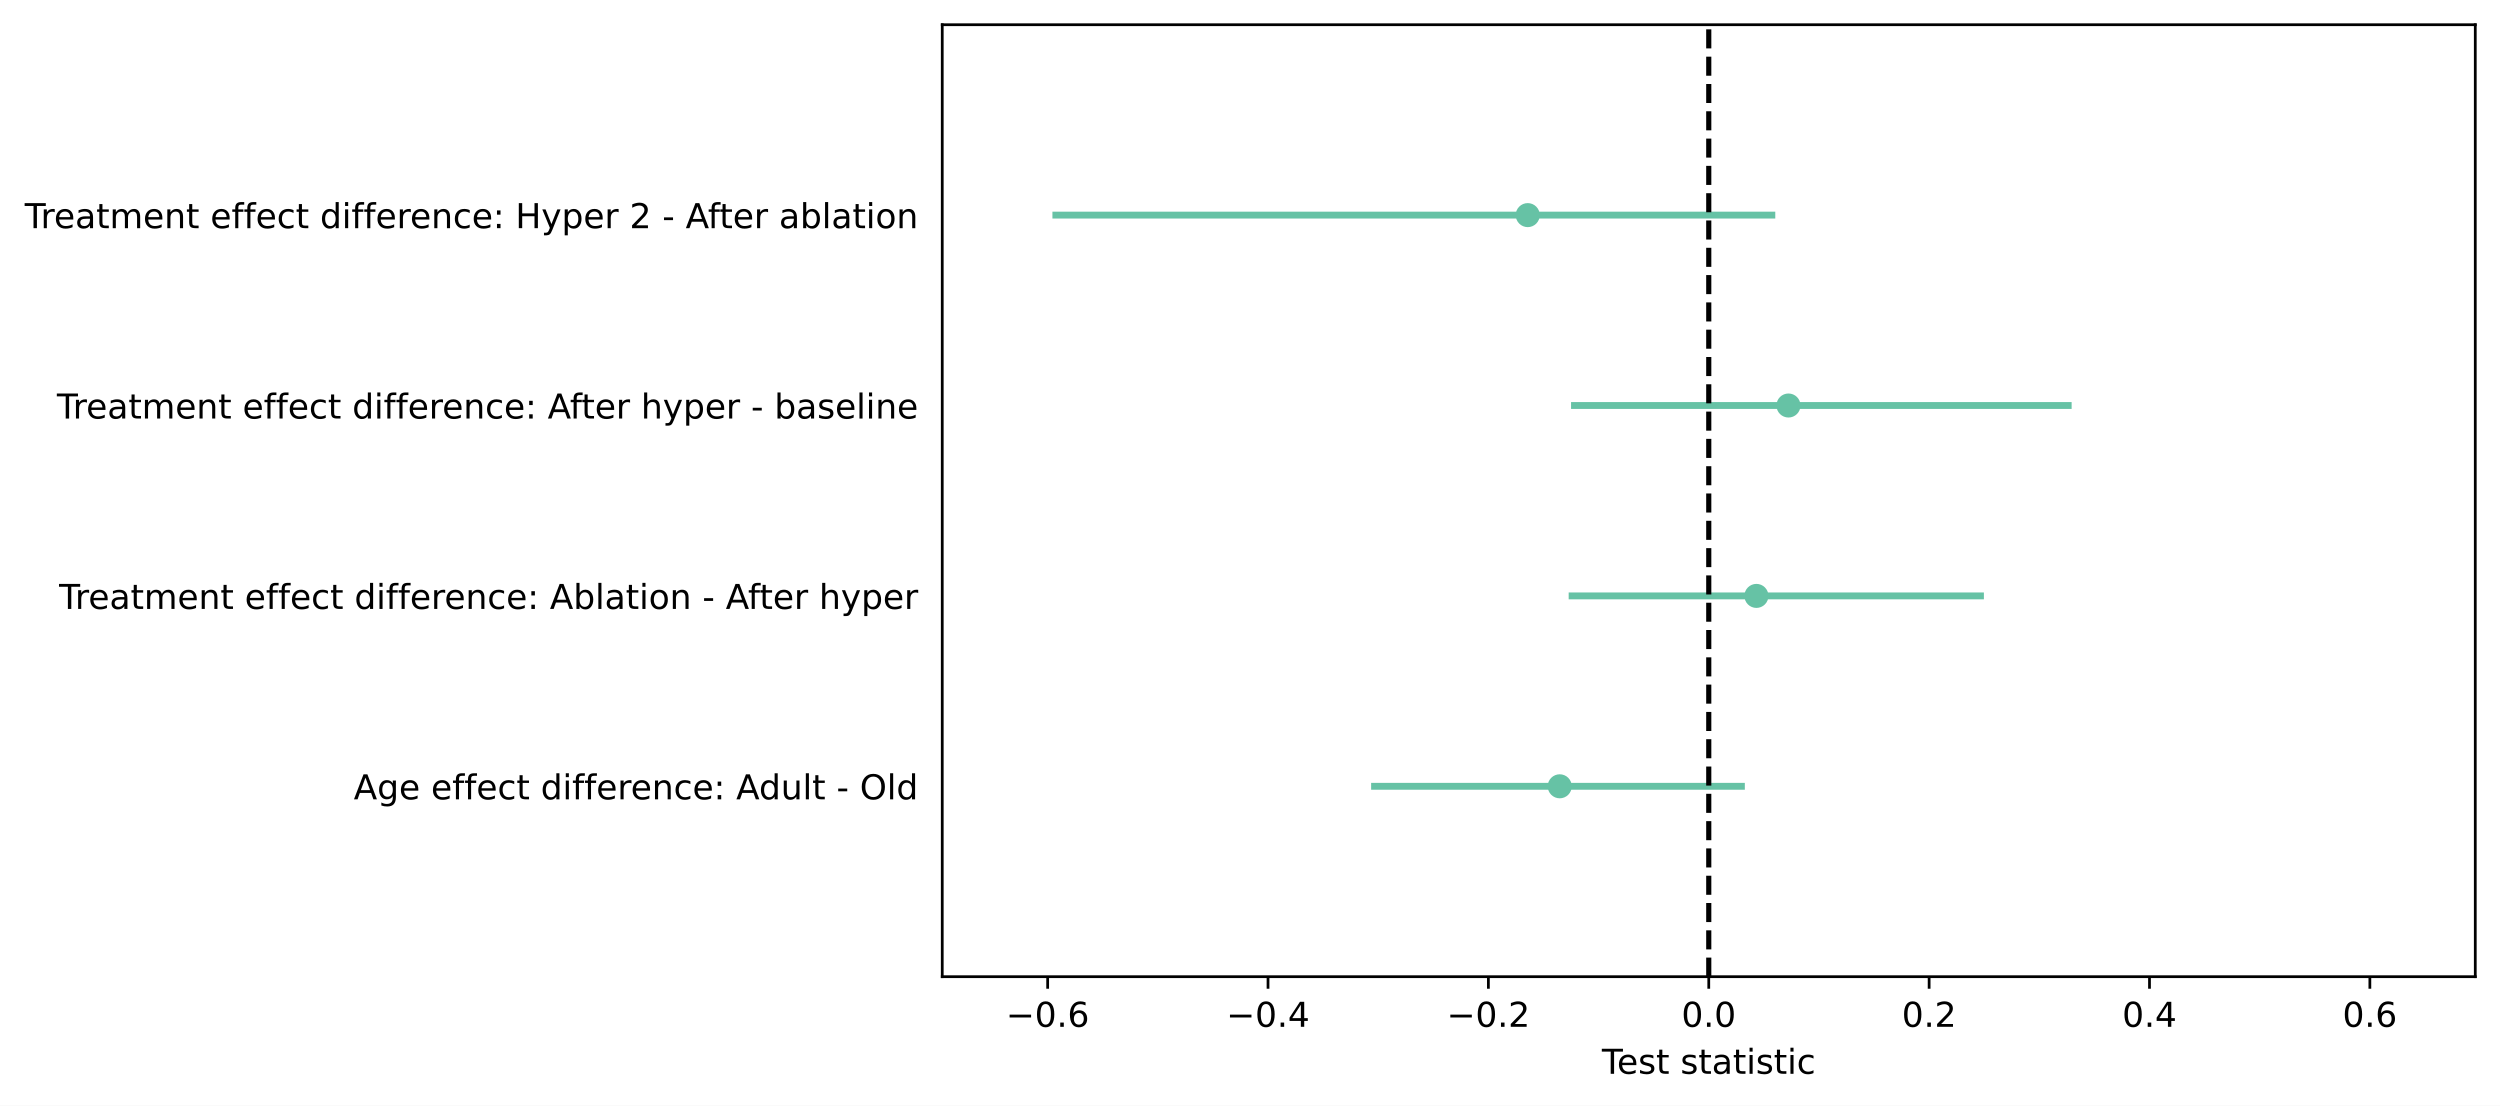
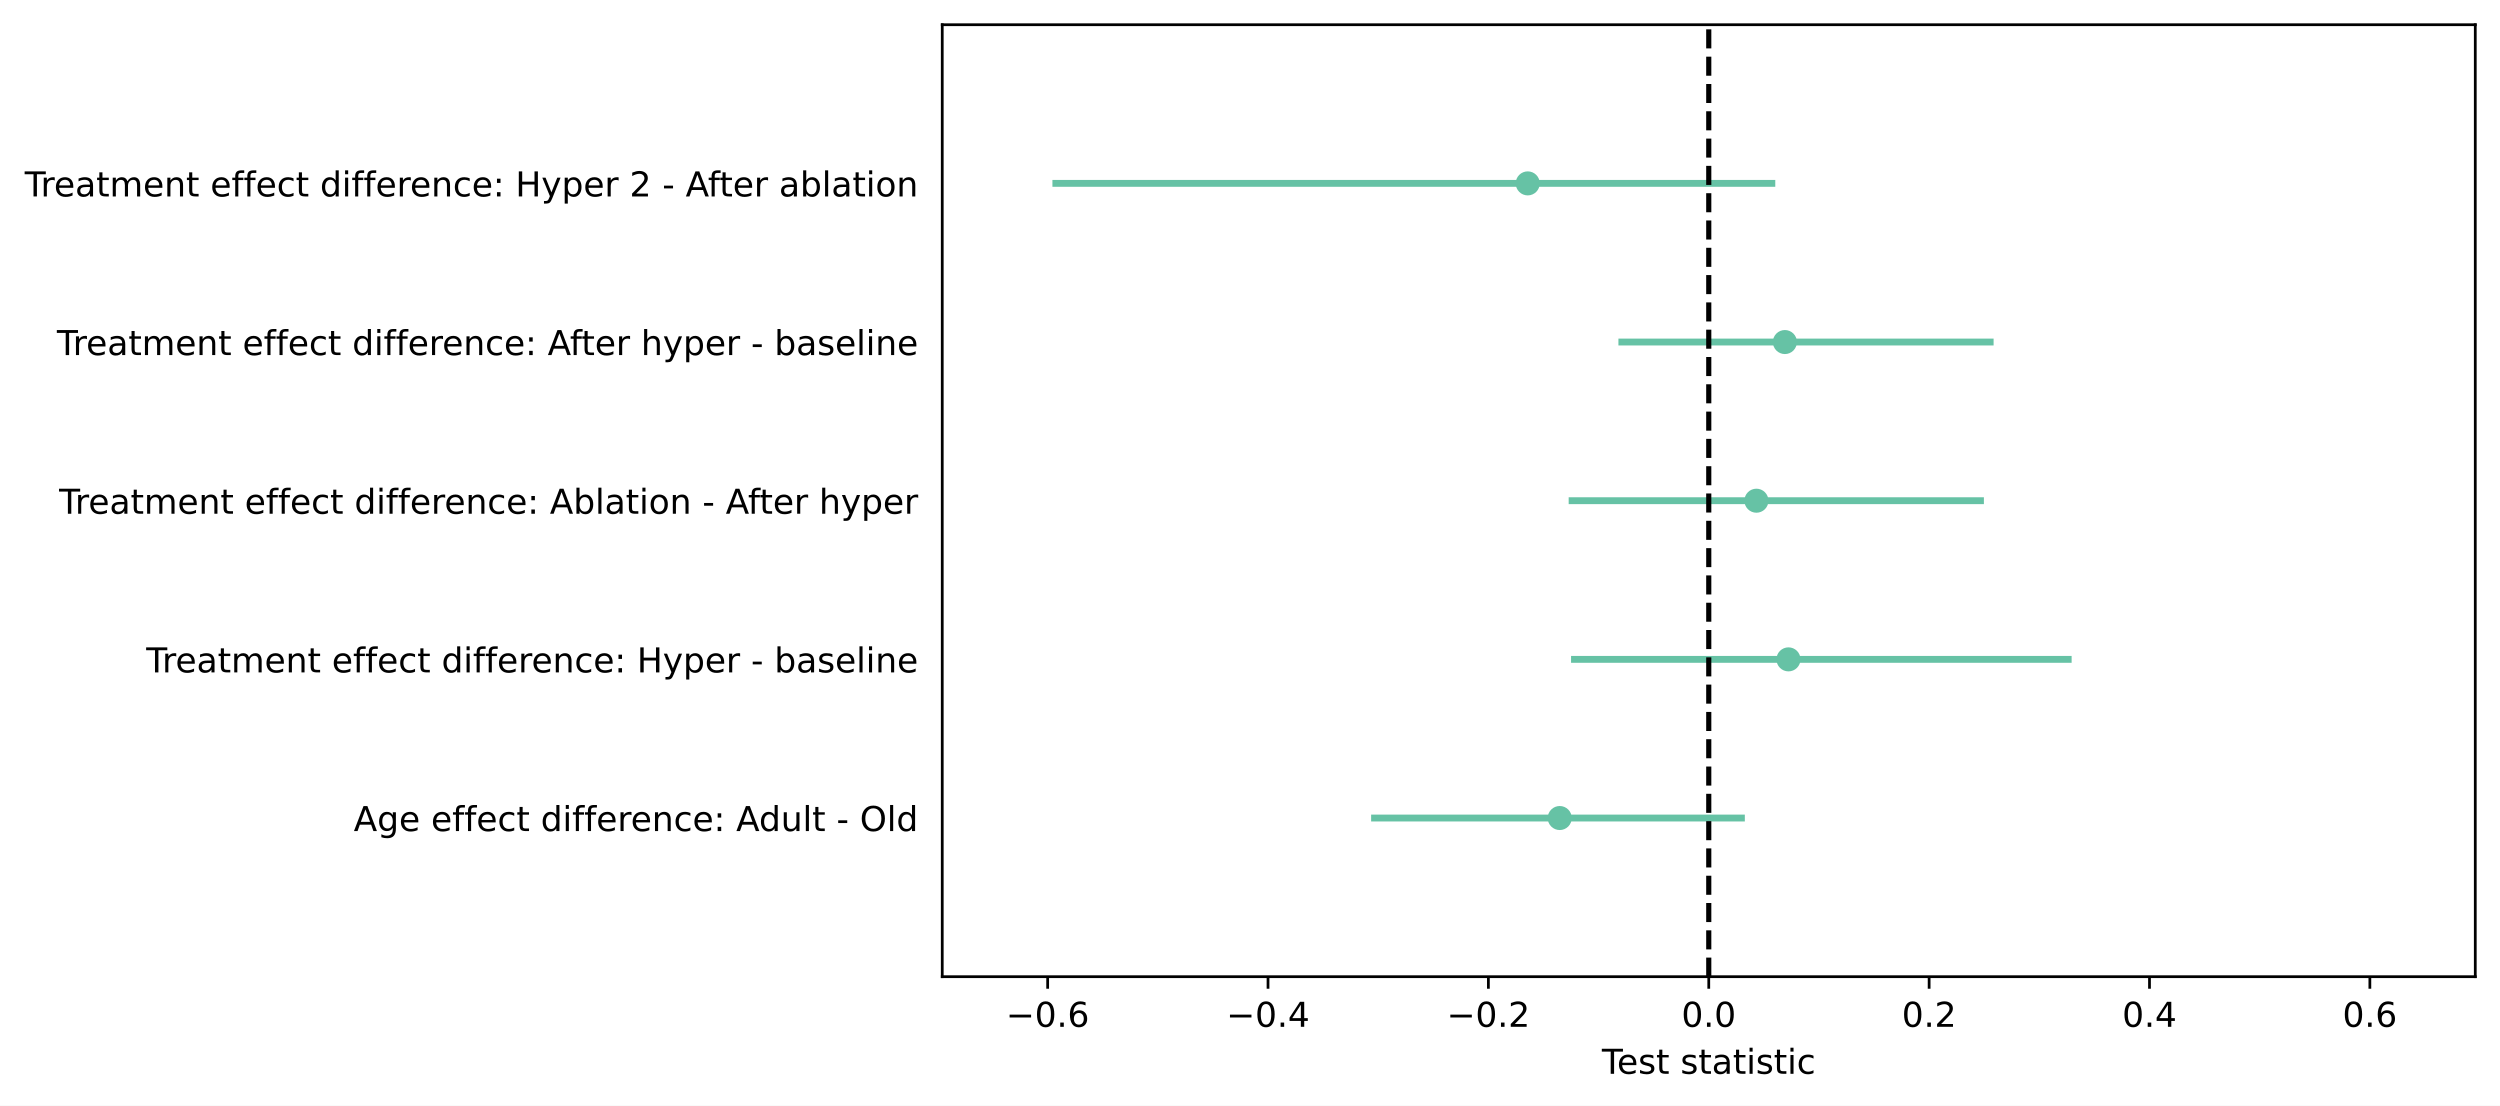
<svg xmlns="http://www.w3.org/2000/svg" xmlns:xlink="http://www.w3.org/1999/xlink" width="727.969pt" height="321.956pt" viewBox="0 0 727.969 321.956" version="1.1">
  <defs>
    <style type="text/css">*{stroke-linejoin: round; stroke-linecap: butt}</style>
  </defs>
  <g id="figure_1">
    <g id="patch_1">
      <path d="M 0 321.956  L 727.969 321.956  L 727.969 0  L 0 0  z " style="fill: #ffffff" />
    </g>
    <g id="axes_1">
      <g id="patch_2">
        <path d="M 274.369 284.4  L 720.769 284.4  L 720.769 7.2  L 274.369 7.2  z " style="fill: #ffffff" />
      </g>
      <g id="matplotlib.axis_1">
        <g id="xtick_1">
          <g id="line2d_1">
            <defs>
-               <path id="m164426184e" d="M 0 0  L 0 3.5  " style="stroke: #000000; stroke-width: 0.8" />
+               <path id="mbd781fb46e" d="M 0 0  L 0 3.5  " style="stroke: #000000; stroke-width: 0.8" />
            </defs>
            <g>
-               <use xlink:href="#m164426184e" x="305.064" y="284.4" style="stroke: #000000; stroke-width: 0.8" />
+               <use xlink:href="#mbd781fb46e" x="305.064" y="284.4" style="stroke: #000000; stroke-width: 0.8" />
            </g>
          </g>
          <g id="text_1">
            <g transform="translate(292.9223 298.9984) scale(0.1 -0.1)">
              <defs>
                <path id="DejaVuSans-2212" d="M 678 2272  L 4684 2272  L 4684 1741  L 678 1741  L 678 2272  z " transform="scale(0.015625)" />
                <path id="DejaVuSans-30" d="M 2034 4250  Q 1547 4250 1301 3770  Q 1056 3291 1056 2328  Q 1056 1369 1301 889  Q 1547 409 2034 409  Q 2525 409 2770 889  Q 3016 1369 3016 2328  Q 3016 3291 2770 3770  Q 2525 4250 2034 4250  z M 2034 4750  Q 2819 4750 3233 4129  Q 3647 3509 3647 2328  Q 3647 1150 3233 529  Q 2819 -91 2034 -91  Q 1250 -91 836 529  Q 422 1150 422 2328  Q 422 3509 836 4129  Q 1250 4750 2034 4750  z " transform="scale(0.015625)" />
                <path id="DejaVuSans-2e" d="M 684 794  L 1344 794  L 1344 0  L 684 0  L 684 794  z " transform="scale(0.015625)" />
                <path id="DejaVuSans-36" d="M 2113 2584  Q 1688 2584 1439 2293  Q 1191 2003 1191 1497  Q 1191 994 1439 701  Q 1688 409 2113 409  Q 2538 409 2786 701  Q 3034 994 3034 1497  Q 3034 2003 2786 2293  Q 2538 2584 2113 2584  z M 3366 4563  L 3366 3988  Q 3128 4100 2886 4159  Q 2644 4219 2406 4219  Q 1781 4219 1451 3797  Q 1122 3375 1075 2522  Q 1259 2794 1537 2939  Q 1816 3084 2150 3084  Q 2853 3084 3261 2657  Q 3669 2231 3669 1497  Q 3669 778 3244 343  Q 2819 -91 2113 -91  Q 1303 -91 875 529  Q 447 1150 447 2328  Q 447 3434 972 4092  Q 1497 4750 2381 4750  Q 2619 4750 2861 4703  Q 3103 4656 3366 4563  z " transform="scale(0.015625)" />
              </defs>
              <use xlink:href="#DejaVuSans-2212" />
              <use xlink:href="#DejaVuSans-30" x="83.789" />
              <use xlink:href="#DejaVuSans-2e" x="147.412" />
              <use xlink:href="#DejaVuSans-36" x="179.199" />
            </g>
          </g>
        </g>
        <g id="xtick_2">
          <g id="line2d_2">
            <g>
-               <use xlink:href="#m164426184e" x="369.232" y="284.4" style="stroke: #000000; stroke-width: 0.8" />
+               <use xlink:href="#mbd781fb46e" x="369.232" y="284.4" style="stroke: #000000; stroke-width: 0.8" />
            </g>
          </g>
          <g id="text_2">
            <g transform="translate(357.0907 298.9984) scale(0.1 -0.1)">
              <defs>
                <path id="DejaVuSans-34" d="M 2419 4116  L 825 1625  L 2419 1625  L 2419 4116  z M 2253 4666  L 3047 4666  L 3047 1625  L 3713 1625  L 3713 1100  L 3047 1100  L 3047 0  L 2419 0  L 2419 1100  L 313 1100  L 313 1709  L 2253 4666  z " transform="scale(0.015625)" />
              </defs>
              <use xlink:href="#DejaVuSans-2212" />
              <use xlink:href="#DejaVuSans-30" x="83.789" />
              <use xlink:href="#DejaVuSans-2e" x="147.412" />
              <use xlink:href="#DejaVuSans-34" x="179.199" />
            </g>
          </g>
        </g>
        <g id="xtick_3">
          <g id="line2d_3">
            <g>
-               <use xlink:href="#m164426184e" x="433.4" y="284.4" style="stroke: #000000; stroke-width: 0.8" />
+               <use xlink:href="#mbd781fb46e" x="433.4" y="284.4" style="stroke: #000000; stroke-width: 0.8" />
            </g>
          </g>
          <g id="text_3">
            <g transform="translate(421.259 298.9984) scale(0.1 -0.1)">
              <defs>
                <path id="DejaVuSans-32" d="M 1228 531  L 3431 531  L 3431 0  L 469 0  L 469 531  Q 828 903 1448 1529  Q 2069 2156 2228 2338  Q 2531 2678 2651 2914  Q 2772 3150 2772 3378  Q 2772 3750 2511 3984  Q 2250 4219 1831 4219  Q 1534 4219 1204 4116  Q 875 4013 500 3803  L 500 4441  Q 881 4594 1212 4672  Q 1544 4750 1819 4750  Q 2544 4750 2975 4387  Q 3406 4025 3406 3419  Q 3406 3131 3298 2873  Q 3191 2616 2906 2266  Q 2828 2175 2409 1742  Q 1991 1309 1228 531  z " transform="scale(0.015625)" />
              </defs>
              <use xlink:href="#DejaVuSans-2212" />
              <use xlink:href="#DejaVuSans-30" x="83.789" />
              <use xlink:href="#DejaVuSans-2e" x="147.412" />
              <use xlink:href="#DejaVuSans-32" x="179.199" />
            </g>
          </g>
        </g>
        <g id="xtick_4">
          <g id="line2d_4">
            <g>
-               <use xlink:href="#m164426184e" x="497.569" y="284.4" style="stroke: #000000; stroke-width: 0.8" />
+               <use xlink:href="#mbd781fb46e" x="497.569" y="284.4" style="stroke: #000000; stroke-width: 0.8" />
            </g>
          </g>
          <g id="text_4">
            <g transform="translate(489.6172 298.9984) scale(0.1 -0.1)">
              <use xlink:href="#DejaVuSans-30" />
              <use xlink:href="#DejaVuSans-2e" x="63.623" />
              <use xlink:href="#DejaVuSans-30" x="95.41" />
            </g>
          </g>
        </g>
        <g id="xtick_5">
          <g id="line2d_5">
            <g>
-               <use xlink:href="#m164426184e" x="561.737" y="284.4" style="stroke: #000000; stroke-width: 0.8" />
+               <use xlink:href="#mbd781fb46e" x="561.737" y="284.4" style="stroke: #000000; stroke-width: 0.8" />
            </g>
          </g>
          <g id="text_5">
            <g transform="translate(553.7855 298.9984) scale(0.1 -0.1)">
              <use xlink:href="#DejaVuSans-30" />
              <use xlink:href="#DejaVuSans-2e" x="63.623" />
              <use xlink:href="#DejaVuSans-32" x="95.41" />
            </g>
          </g>
        </g>
        <g id="xtick_6">
          <g id="line2d_6">
            <g>
-               <use xlink:href="#m164426184e" x="625.905" y="284.4" style="stroke: #000000; stroke-width: 0.8" />
+               <use xlink:href="#mbd781fb46e" x="625.905" y="284.4" style="stroke: #000000; stroke-width: 0.8" />
            </g>
          </g>
          <g id="text_6">
            <g transform="translate(617.9539 298.9984) scale(0.1 -0.1)">
              <use xlink:href="#DejaVuSans-30" />
              <use xlink:href="#DejaVuSans-2e" x="63.623" />
              <use xlink:href="#DejaVuSans-34" x="95.41" />
            </g>
          </g>
        </g>
        <g id="xtick_7">
          <g id="line2d_7">
            <g>
-               <use xlink:href="#m164426184e" x="690.074" y="284.4" style="stroke: #000000; stroke-width: 0.8" />
+               <use xlink:href="#mbd781fb46e" x="690.074" y="284.4" style="stroke: #000000; stroke-width: 0.8" />
            </g>
          </g>
          <g id="text_7">
            <g transform="translate(682.1222 298.9984) scale(0.1 -0.1)">
              <use xlink:href="#DejaVuSans-30" />
              <use xlink:href="#DejaVuSans-2e" x="63.623" />
              <use xlink:href="#DejaVuSans-36" x="95.41" />
            </g>
          </g>
        </g>
        <g id="text_8">
          <g transform="translate(466.4531 312.6766) scale(0.1 -0.1)">
            <defs>
              <path id="DejaVuSans-54" d="M -19 4666  L 3928 4666  L 3928 4134  L 2272 4134  L 2272 0  L 1638 0  L 1638 4134  L -19 4134  L -19 4666  z " transform="scale(0.015625)" />
              <path id="DejaVuSans-65" d="M 3597 1894  L 3597 1613  L 953 1613  Q 991 1019 1311 708  Q 1631 397 2203 397  Q 2534 397 2845 478  Q 3156 559 3463 722  L 3463 178  Q 3153 47 2828 -22  Q 2503 -91 2169 -91  Q 1331 -91 842 396  Q 353 884 353 1716  Q 353 2575 817 3079  Q 1281 3584 2069 3584  Q 2775 3584 3186 3129  Q 3597 2675 3597 1894  z M 3022 2063  Q 3016 2534 2758 2815  Q 2500 3097 2075 3097  Q 1594 3097 1305 2825  Q 1016 2553 972 2059  L 3022 2063  z " transform="scale(0.015625)" />
              <path id="DejaVuSans-73" d="M 2834 3397  L 2834 2853  Q 2591 2978 2328 3040  Q 2066 3103 1784 3103  Q 1356 3103 1142 2972  Q 928 2841 928 2578  Q 928 2378 1081 2264  Q 1234 2150 1697 2047  L 1894 2003  Q 2506 1872 2764 1633  Q 3022 1394 3022 966  Q 3022 478 2636 193  Q 2250 -91 1575 -91  Q 1294 -91 989 -36  Q 684 19 347 128  L 347 722  Q 666 556 975 473  Q 1284 391 1588 391  Q 1994 391 2212 530  Q 2431 669 2431 922  Q 2431 1156 2273 1281  Q 2116 1406 1581 1522  L 1381 1569  Q 847 1681 609 1914  Q 372 2147 372 2553  Q 372 3047 722 3315  Q 1072 3584 1716 3584  Q 2034 3584 2315 3537  Q 2597 3491 2834 3397  z " transform="scale(0.015625)" />
              <path id="DejaVuSans-74" d="M 1172 4494  L 1172 3500  L 2356 3500  L 2356 3053  L 1172 3053  L 1172 1153  Q 1172 725 1289 603  Q 1406 481 1766 481  L 2356 481  L 2356 0  L 1766 0  Q 1100 0 847 248  Q 594 497 594 1153  L 594 3053  L 172 3053  L 172 3500  L 594 3500  L 594 4494  L 1172 4494  z " transform="scale(0.015625)" />
              <path id="DejaVuSans-20" transform="scale(0.015625)" />
              <path id="DejaVuSans-61" d="M 2194 1759  Q 1497 1759 1228 1600  Q 959 1441 959 1056  Q 959 750 1161 570  Q 1363 391 1709 391  Q 2188 391 2477 730  Q 2766 1069 2766 1631  L 2766 1759  L 2194 1759  z M 3341 1997  L 3341 0  L 2766 0  L 2766 531  Q 2569 213 2275 61  Q 1981 -91 1556 -91  Q 1019 -91 701 211  Q 384 513 384 1019  Q 384 1609 779 1909  Q 1175 2209 1959 2209  L 2766 2209  L 2766 2266  Q 2766 2663 2505 2880  Q 2244 3097 1772 3097  Q 1472 3097 1187 3025  Q 903 2953 641 2809  L 641 3341  Q 956 3463 1253 3523  Q 1550 3584 1831 3584  Q 2591 3584 2966 3190  Q 3341 2797 3341 1997  z " transform="scale(0.015625)" />
              <path id="DejaVuSans-69" d="M 603 3500  L 1178 3500  L 1178 0  L 603 0  L 603 3500  z M 603 4863  L 1178 4863  L 1178 4134  L 603 4134  L 603 4863  z " transform="scale(0.015625)" />
              <path id="DejaVuSans-63" d="M 3122 3366  L 3122 2828  Q 2878 2963 2633 3030  Q 2388 3097 2138 3097  Q 1578 3097 1268 2742  Q 959 2388 959 1747  Q 959 1106 1268 751  Q 1578 397 2138 397  Q 2388 397 2633 464  Q 2878 531 3122 666  L 3122 134  Q 2881 22 2623 -34  Q 2366 -91 2075 -91  Q 1284 -91 818 406  Q 353 903 353 1747  Q 353 2603 823 3093  Q 1294 3584 2113 3584  Q 2378 3584 2631 3529  Q 2884 3475 3122 3366  z " transform="scale(0.015625)" />
            </defs>
            <use xlink:href="#DejaVuSans-54" />
            <use xlink:href="#DejaVuSans-65" x="44.084" />
            <use xlink:href="#DejaVuSans-73" x="105.607" />
            <use xlink:href="#DejaVuSans-74" x="157.707" />
            <use xlink:href="#DejaVuSans-20" x="196.916" />
            <use xlink:href="#DejaVuSans-73" x="228.703" />
            <use xlink:href="#DejaVuSans-74" x="280.803" />
            <use xlink:href="#DejaVuSans-61" x="320.012" />
            <use xlink:href="#DejaVuSans-74" x="381.291" />
            <use xlink:href="#DejaVuSans-69" x="420.5" />
            <use xlink:href="#DejaVuSans-73" x="448.283" />
            <use xlink:href="#DejaVuSans-74" x="500.383" />
            <use xlink:href="#DejaVuSans-69" x="539.592" />
            <use xlink:href="#DejaVuSans-63" x="567.375" />
          </g>
        </g>
      </g>
      <g id="matplotlib.axis_2">
        <g id="ytick_1" />
        <g id="ytick_2">
          <g id="text_9">
-             <g transform="translate(102.9969 232.7592) scale(0.1 -0.1)">
+             <g transform="translate(102.9969 241.9992) scale(0.1 -0.1)">
              <defs>
                <path id="DejaVuSans-41" d="M 2188 4044  L 1331 1722  L 3047 1722  L 2188 4044  z M 1831 4666  L 2547 4666  L 4325 0  L 3669 0  L 3244 1197  L 1141 1197  L 716 0  L 50 0  L 1831 4666  z " transform="scale(0.015625)" />
                <path id="DejaVuSans-67" d="M 2906 1791  Q 2906 2416 2648 2759  Q 2391 3103 1925 3103  Q 1463 3103 1205 2759  Q 947 2416 947 1791  Q 947 1169 1205 825  Q 1463 481 1925 481  Q 2391 481 2648 825  Q 2906 1169 2906 1791  z M 3481 434  Q 3481 -459 3084 -895  Q 2688 -1331 1869 -1331  Q 1566 -1331 1297 -1286  Q 1028 -1241 775 -1147  L 775 -588  Q 1028 -725 1275 -790  Q 1522 -856 1778 -856  Q 2344 -856 2625 -561  Q 2906 -266 2906 331  L 2906 616  Q 2728 306 2450 153  Q 2172 0 1784 0  Q 1141 0 747 490  Q 353 981 353 1791  Q 353 2603 747 3093  Q 1141 3584 1784 3584  Q 2172 3584 2450 3431  Q 2728 3278 2906 2969  L 2906 3500  L 3481 3500  L 3481 434  z " transform="scale(0.015625)" />
                <path id="DejaVuSans-66" d="M 2375 4863  L 2375 4384  L 1825 4384  Q 1516 4384 1395 4259  Q 1275 4134 1275 3809  L 1275 3500  L 2222 3500  L 2222 3053  L 1275 3053  L 1275 0  L 697 0  L 697 3053  L 147 3053  L 147 3500  L 697 3500  L 697 3744  Q 697 4328 969 4595  Q 1241 4863 1831 4863  L 2375 4863  z " transform="scale(0.015625)" />
                <path id="DejaVuSans-64" d="M 2906 2969  L 2906 4863  L 3481 4863  L 3481 0  L 2906 0  L 2906 525  Q 2725 213 2448 61  Q 2172 -91 1784 -91  Q 1150 -91 751 415  Q 353 922 353 1747  Q 353 2572 751 3078  Q 1150 3584 1784 3584  Q 2172 3584 2448 3432  Q 2725 3281 2906 2969  z M 947 1747  Q 947 1113 1208 752  Q 1469 391 1925 391  Q 2381 391 2643 752  Q 2906 1113 2906 1747  Q 2906 2381 2643 2742  Q 2381 3103 1925 3103  Q 1469 3103 1208 2742  Q 947 2381 947 1747  z " transform="scale(0.015625)" />
                <path id="DejaVuSans-72" d="M 2631 2963  Q 2534 3019 2420 3045  Q 2306 3072 2169 3072  Q 1681 3072 1420 2755  Q 1159 2438 1159 1844  L 1159 0  L 581 0  L 581 3500  L 1159 3500  L 1159 2956  Q 1341 3275 1631 3429  Q 1922 3584 2338 3584  Q 2397 3584 2469 3576  Q 2541 3569 2628 3553  L 2631 2963  z " transform="scale(0.015625)" />
                <path id="DejaVuSans-6e" d="M 3513 2113  L 3513 0  L 2938 0  L 2938 2094  Q 2938 2591 2744 2837  Q 2550 3084 2163 3084  Q 1697 3084 1428 2787  Q 1159 2491 1159 1978  L 1159 0  L 581 0  L 581 3500  L 1159 3500  L 1159 2956  Q 1366 3272 1645 3428  Q 1925 3584 2291 3584  Q 2894 3584 3203 3211  Q 3513 2838 3513 2113  z " transform="scale(0.015625)" />
                <path id="DejaVuSans-3a" d="M 750 794  L 1409 794  L 1409 0  L 750 0  L 750 794  z M 750 3309  L 1409 3309  L 1409 2516  L 750 2516  L 750 3309  z " transform="scale(0.015625)" />
                <path id="DejaVuSans-75" d="M 544 1381  L 544 3500  L 1119 3500  L 1119 1403  Q 1119 906 1312 657  Q 1506 409 1894 409  Q 2359 409 2629 706  Q 2900 1003 2900 1516  L 2900 3500  L 3475 3500  L 3475 0  L 2900 0  L 2900 538  Q 2691 219 2414 64  Q 2138 -91 1772 -91  Q 1169 -91 856 284  Q 544 659 544 1381  z M 1991 3584  L 1991 3584  z " transform="scale(0.015625)" />
                <path id="DejaVuSans-6c" d="M 603 4863  L 1178 4863  L 1178 0  L 603 0  L 603 4863  z " transform="scale(0.015625)" />
                <path id="DejaVuSans-2d" d="M 313 2009  L 1997 2009  L 1997 1497  L 313 1497  L 313 2009  z " transform="scale(0.015625)" />
                <path id="DejaVuSans-4f" d="M 2522 4238  Q 1834 4238 1429 3725  Q 1025 3213 1025 2328  Q 1025 1447 1429 934  Q 1834 422 2522 422  Q 3209 422 3611 934  Q 4013 1447 4013 2328  Q 4013 3213 3611 3725  Q 3209 4238 2522 4238  z M 2522 4750  Q 3503 4750 4090 4092  Q 4678 3434 4678 2328  Q 4678 1225 4090 567  Q 3503 -91 2522 -91  Q 1538 -91 948 565  Q 359 1222 359 2328  Q 359 3434 948 4092  Q 1538 4750 2522 4750  z " transform="scale(0.015625)" />
              </defs>
              <use xlink:href="#DejaVuSans-41" />
              <use xlink:href="#DejaVuSans-67" x="68.408" />
              <use xlink:href="#DejaVuSans-65" x="131.885" />
              <use xlink:href="#DejaVuSans-20" x="193.408" />
              <use xlink:href="#DejaVuSans-65" x="225.195" />
              <use xlink:href="#DejaVuSans-66" x="286.719" />
              <use xlink:href="#DejaVuSans-66" x="321.924" />
              <use xlink:href="#DejaVuSans-65" x="357.129" />
              <use xlink:href="#DejaVuSans-63" x="418.652" />
              <use xlink:href="#DejaVuSans-74" x="473.633" />
              <use xlink:href="#DejaVuSans-20" x="512.842" />
              <use xlink:href="#DejaVuSans-64" x="544.629" />
              <use xlink:href="#DejaVuSans-69" x="608.105" />
              <use xlink:href="#DejaVuSans-66" x="635.889" />
              <use xlink:href="#DejaVuSans-66" x="671.094" />
              <use xlink:href="#DejaVuSans-65" x="706.299" />
              <use xlink:href="#DejaVuSans-72" x="767.822" />
              <use xlink:href="#DejaVuSans-65" x="806.686" />
              <use xlink:href="#DejaVuSans-6e" x="868.209" />
              <use xlink:href="#DejaVuSans-63" x="931.588" />
              <use xlink:href="#DejaVuSans-65" x="986.568" />
              <use xlink:href="#DejaVuSans-3a" x="1048.092" />
              <use xlink:href="#DejaVuSans-20" x="1081.783" />
              <use xlink:href="#DejaVuSans-41" x="1113.57" />
              <use xlink:href="#DejaVuSans-64" x="1180.229" />
              <use xlink:href="#DejaVuSans-75" x="1243.705" />
              <use xlink:href="#DejaVuSans-6c" x="1307.084" />
              <use xlink:href="#DejaVuSans-74" x="1334.867" />
              <use xlink:href="#DejaVuSans-20" x="1374.076" />
              <use xlink:href="#DejaVuSans-2d" x="1405.863" />
              <use xlink:href="#DejaVuSans-20" x="1441.947" />
              <use xlink:href="#DejaVuSans-4f" x="1473.734" />
              <use xlink:href="#DejaVuSans-6c" x="1552.445" />
              <use xlink:href="#DejaVuSans-64" x="1580.229" />
            </g>
          </g>
        </g>
        <g id="ytick_3">
          <g id="text_10">
-             <g transform="translate(17.21094 177.3192) scale(0.1 -0.1)">
+             <g transform="translate(42.57812 195.7992) scale(0.1 -0.1)">
              <defs>
                <path id="DejaVuSans-6d" d="M 3328 2828  Q 3544 3216 3844 3400  Q 4144 3584 4550 3584  Q 5097 3584 5394 3201  Q 5691 2819 5691 2113  L 5691 0  L 5113 0  L 5113 2094  Q 5113 2597 4934 2840  Q 4756 3084 4391 3084  Q 3944 3084 3684 2787  Q 3425 2491 3425 1978  L 3425 0  L 2847 0  L 2847 2094  Q 2847 2600 2669 2842  Q 2491 3084 2119 3084  Q 1678 3084 1418 2786  Q 1159 2488 1159 1978  L 1159 0  L 581 0  L 581 3500  L 1159 3500  L 1159 2956  Q 1356 3278 1631 3431  Q 1906 3584 2284 3584  Q 2666 3584 2933 3390  Q 3200 3197 3328 2828  z " transform="scale(0.015625)" />
+                 <path id="DejaVuSans-48" d="M 628 4666  L 1259 4666  L 1259 2753  L 3553 2753  L 3553 4666  L 4184 4666  L 4184 0  L 3553 0  L 3553 2222  L 1259 2222  L 1259 0  L 628 0  L 628 4666  z " transform="scale(0.015625)" />
+                 <path id="DejaVuSans-79" d="M 2059 -325  Q 1816 -950 1584 -1140  Q 1353 -1331 966 -1331  L 506 -1331  L 506 -850  L 844 -850  Q 1081 -850 1212 -737  Q 1344 -625 1503 -206  L 1606 56  L 191 3500  L 800 3500  L 1894 763  L 2988 3500  L 3597 3500  L 2059 -325  z " transform="scale(0.015625)" />
+                 <path id="DejaVuSans-70" d="M 1159 525  L 1159 -1331  L 581 -1331  L 581 3500  L 1159 3500  L 1159 2969  Q 1341 3281 1617 3432  Q 1894 3584 2278 3584  Q 2916 3584 3314 3078  Q 3713 2572 3713 1747  Q 3713 922 3314 415  Q 2916 -91 2278 -91  Q 1894 -91 1617 61  Q 1341 213 1159 525  z M 3116 1747  Q 3116 2381 2855 2742  Q 2594 3103 2138 3103  Q 1681 3103 1420 2742  Q 1159 2381 1159 1747  Q 1159 1113 1420 752  Q 1681 391 2138 391  Q 2594 391 2855 752  Q 3116 1113 3116 1747  z " transform="scale(0.015625)" />
                <path id="DejaVuSans-62" d="M 3116 1747  Q 3116 2381 2855 2742  Q 2594 3103 2138 3103  Q 1681 3103 1420 2742  Q 1159 2381 1159 1747  Q 1159 1113 1420 752  Q 1681 391 2138 391  Q 2594 391 2855 752  Q 3116 1113 3116 1747  z M 1159 2969  Q 1341 3281 1617 3432  Q 1894 3584 2278 3584  Q 2916 3584 3314 3078  Q 3713 2572 3713 1747  Q 3713 922 3314 415  Q 2916 -91 2278 -91  Q 1894 -91 1617 61  Q 1341 213 1159 525  L 1159 0  L 581 0  L 581 4863  L 1159 4863  L 1159 2969  z " transform="scale(0.015625)" />
+               </defs>
+               <use xlink:href="#DejaVuSans-54" />
+               <use xlink:href="#DejaVuSans-72" x="46.334" />
+               <use xlink:href="#DejaVuSans-65" x="85.197" />
+               <use xlink:href="#DejaVuSans-61" x="146.721" />
+               <use xlink:href="#DejaVuSans-74" x="208" />
+               <use xlink:href="#DejaVuSans-6d" x="247.209" />
+               <use xlink:href="#DejaVuSans-65" x="344.621" />
+               <use xlink:href="#DejaVuSans-6e" x="406.145" />
+               <use xlink:href="#DejaVuSans-74" x="469.523" />
+               <use xlink:href="#DejaVuSans-20" x="508.732" />
+               <use xlink:href="#DejaVuSans-65" x="540.52" />
+               <use xlink:href="#DejaVuSans-66" x="602.043" />
+               <use xlink:href="#DejaVuSans-66" x="637.248" />
+               <use xlink:href="#DejaVuSans-65" x="672.453" />
+               <use xlink:href="#DejaVuSans-63" x="733.977" />
+               <use xlink:href="#DejaVuSans-74" x="788.957" />
+               <use xlink:href="#DejaVuSans-20" x="828.166" />
+               <use xlink:href="#DejaVuSans-64" x="859.953" />
+               <use xlink:href="#DejaVuSans-69" x="923.43" />
+               <use xlink:href="#DejaVuSans-66" x="951.213" />
+               <use xlink:href="#DejaVuSans-66" x="986.418" />
+               <use xlink:href="#DejaVuSans-65" x="1021.623" />
+               <use xlink:href="#DejaVuSans-72" x="1083.146" />
+               <use xlink:href="#DejaVuSans-65" x="1122.01" />
+               <use xlink:href="#DejaVuSans-6e" x="1183.533" />
+               <use xlink:href="#DejaVuSans-63" x="1246.912" />
+               <use xlink:href="#DejaVuSans-65" x="1301.893" />
+               <use xlink:href="#DejaVuSans-3a" x="1363.416" />
+               <use xlink:href="#DejaVuSans-20" x="1397.107" />
+               <use xlink:href="#DejaVuSans-48" x="1428.895" />
+               <use xlink:href="#DejaVuSans-79" x="1504.09" />
+               <use xlink:href="#DejaVuSans-70" x="1563.27" />
+               <use xlink:href="#DejaVuSans-65" x="1626.746" />
+               <use xlink:href="#DejaVuSans-72" x="1688.27" />
+               <use xlink:href="#DejaVuSans-20" x="1729.383" />
+               <use xlink:href="#DejaVuSans-2d" x="1761.17" />
+               <use xlink:href="#DejaVuSans-20" x="1797.254" />
+               <use xlink:href="#DejaVuSans-62" x="1829.041" />
+               <use xlink:href="#DejaVuSans-61" x="1892.518" />
+               <use xlink:href="#DejaVuSans-73" x="1953.797" />
+               <use xlink:href="#DejaVuSans-65" x="2005.896" />
+               <use xlink:href="#DejaVuSans-6c" x="2067.42" />
+               <use xlink:href="#DejaVuSans-69" x="2095.203" />
+               <use xlink:href="#DejaVuSans-6e" x="2122.986" />
+               <use xlink:href="#DejaVuSans-65" x="2186.365" />
+             </g>
+           </g>
+         </g>
+         <g id="ytick_4">
+           <g id="text_11">
+             <g transform="translate(17.21094 149.5992) scale(0.1 -0.1)">
+               <defs>
                <path id="DejaVuSans-6f" d="M 1959 3097  Q 1497 3097 1228 2736  Q 959 2375 959 1747  Q 959 1119 1226 758  Q 1494 397 1959 397  Q 2419 397 2687 759  Q 2956 1122 2956 1747  Q 2956 2369 2687 2733  Q 2419 3097 1959 3097  z M 1959 3584  Q 2709 3584 3137 3096  Q 3566 2609 3566 1747  Q 3566 888 3137 398  Q 2709 -91 1959 -91  Q 1206 -91 779 398  Q 353 888 353 1747  Q 353 2609 779 3096  Q 1206 3584 1959 3584  z " transform="scale(0.015625)" />
                <path id="DejaVuSans-68" d="M 3513 2113  L 3513 0  L 2938 0  L 2938 2094  Q 2938 2591 2744 2837  Q 2550 3084 2163 3084  Q 1697 3084 1428 2787  Q 1159 2491 1159 1978  L 1159 0  L 581 0  L 581 4863  L 1159 4863  L 1159 2956  Q 1366 3272 1645 3428  Q 1925 3584 2291 3584  Q 2894 3584 3203 3211  Q 3513 2838 3513 2113  z " transform="scale(0.015625)" />
-                 <path id="DejaVuSans-79" d="M 2059 -325  Q 1816 -950 1584 -1140  Q 1353 -1331 966 -1331  L 506 -1331  L 506 -850  L 844 -850  Q 1081 -850 1212 -737  Q 1344 -625 1503 -206  L 1606 56  L 191 3500  L 800 3500  L 1894 763  L 2988 3500  L 3597 3500  L 2059 -325  z " transform="scale(0.015625)" />
-                 <path id="DejaVuSans-70" d="M 1159 525  L 1159 -1331  L 581 -1331  L 581 3500  L 1159 3500  L 1159 2969  Q 1341 3281 1617 3432  Q 1894 3584 2278 3584  Q 2916 3584 3314 3078  Q 3713 2572 3713 1747  Q 3713 922 3314 415  Q 2916 -91 2278 -91  Q 1894 -91 1617 61  Q 1341 213 1159 525  z M 3116 1747  Q 3116 2381 2855 2742  Q 2594 3103 2138 3103  Q 1681 3103 1420 2742  Q 1159 2381 1159 1747  Q 1159 1113 1420 752  Q 1681 391 2138 391  Q 2594 391 2855 752  Q 3116 1113 3116 1747  z " transform="scale(0.015625)" />
              </defs>
              <use xlink:href="#DejaVuSans-54" />
              <use xlink:href="#DejaVuSans-72" x="46.334" />
              <use xlink:href="#DejaVuSans-65" x="85.197" />
              <use xlink:href="#DejaVuSans-61" x="146.721" />
              <use xlink:href="#DejaVuSans-74" x="208" />
              <use xlink:href="#DejaVuSans-6d" x="247.209" />
              <use xlink:href="#DejaVuSans-65" x="344.621" />
              <use xlink:href="#DejaVuSans-6e" x="406.145" />
              <use xlink:href="#DejaVuSans-74" x="469.523" />
              <use xlink:href="#DejaVuSans-20" x="508.732" />
              <use xlink:href="#DejaVuSans-65" x="540.52" />
              <use xlink:href="#DejaVuSans-66" x="602.043" />
              <use xlink:href="#DejaVuSans-66" x="637.248" />
              <use xlink:href="#DejaVuSans-65" x="672.453" />
              <use xlink:href="#DejaVuSans-63" x="733.977" />
              <use xlink:href="#DejaVuSans-74" x="788.957" />
              <use xlink:href="#DejaVuSans-20" x="828.166" />
              <use xlink:href="#DejaVuSans-64" x="859.953" />
              <use xlink:href="#DejaVuSans-69" x="923.43" />
              <use xlink:href="#DejaVuSans-66" x="951.213" />
              <use xlink:href="#DejaVuSans-66" x="986.418" />
              <use xlink:href="#DejaVuSans-65" x="1021.623" />
              <use xlink:href="#DejaVuSans-72" x="1083.146" />
              <use xlink:href="#DejaVuSans-65" x="1122.01" />
              <use xlink:href="#DejaVuSans-6e" x="1183.533" />
              <use xlink:href="#DejaVuSans-63" x="1246.912" />
              <use xlink:href="#DejaVuSans-65" x="1301.893" />
              <use xlink:href="#DejaVuSans-3a" x="1363.416" />
              <use xlink:href="#DejaVuSans-20" x="1397.107" />
              <use xlink:href="#DejaVuSans-41" x="1428.895" />
              <use xlink:href="#DejaVuSans-62" x="1497.303" />
              <use xlink:href="#DejaVuSans-6c" x="1560.779" />
              <use xlink:href="#DejaVuSans-61" x="1588.562" />
              <use xlink:href="#DejaVuSans-74" x="1649.842" />
              <use xlink:href="#DejaVuSans-69" x="1689.051" />
              <use xlink:href="#DejaVuSans-6f" x="1716.834" />
              <use xlink:href="#DejaVuSans-6e" x="1778.016" />
              <use xlink:href="#DejaVuSans-20" x="1841.395" />
              <use xlink:href="#DejaVuSans-2d" x="1873.182" />
              <use xlink:href="#DejaVuSans-20" x="1909.266" />
              <use xlink:href="#DejaVuSans-41" x="1941.053" />
              <use xlink:href="#DejaVuSans-66" x="2005.836" />
              <use xlink:href="#DejaVuSans-74" x="2039.291" />
              <use xlink:href="#DejaVuSans-65" x="2078.5" />
              <use xlink:href="#DejaVuSans-72" x="2140.023" />
              <use xlink:href="#DejaVuSans-20" x="2181.137" />
              <use xlink:href="#DejaVuSans-68" x="2212.924" />
              <use xlink:href="#DejaVuSans-79" x="2276.303" />
              <use xlink:href="#DejaVuSans-70" x="2335.482" />
              <use xlink:href="#DejaVuSans-65" x="2398.959" />
              <use xlink:href="#DejaVuSans-72" x="2460.482" />
            </g>
          </g>
        </g>
-         <g id="ytick_4">
-           <g id="text_11">
-             <g transform="translate(16.575 121.8792) scale(0.1 -0.1)">
+         <g id="ytick_5">
+           <g id="text_12">
+             <g transform="translate(16.575 103.3992) scale(0.1 -0.1)">
              <use xlink:href="#DejaVuSans-54" />
              <use xlink:href="#DejaVuSans-72" x="46.334" />
              <use xlink:href="#DejaVuSans-65" x="85.197" />
              <use xlink:href="#DejaVuSans-61" x="146.721" />
              <use xlink:href="#DejaVuSans-74" x="208" />
              <use xlink:href="#DejaVuSans-6d" x="247.209" />
              <use xlink:href="#DejaVuSans-65" x="344.621" />
              <use xlink:href="#DejaVuSans-6e" x="406.145" />
              <use xlink:href="#DejaVuSans-74" x="469.523" />
              <use xlink:href="#DejaVuSans-20" x="508.732" />
              <use xlink:href="#DejaVuSans-65" x="540.52" />
              <use xlink:href="#DejaVuSans-66" x="602.043" />
              <use xlink:href="#DejaVuSans-66" x="637.248" />
              <use xlink:href="#DejaVuSans-65" x="672.453" />
              <use xlink:href="#DejaVuSans-63" x="733.977" />
              <use xlink:href="#DejaVuSans-74" x="788.957" />
              <use xlink:href="#DejaVuSans-20" x="828.166" />
              <use xlink:href="#DejaVuSans-64" x="859.953" />
              <use xlink:href="#DejaVuSans-69" x="923.43" />
              <use xlink:href="#DejaVuSans-66" x="951.213" />
              <use xlink:href="#DejaVuSans-66" x="986.418" />
              <use xlink:href="#DejaVuSans-65" x="1021.623" />
              <use xlink:href="#DejaVuSans-72" x="1083.146" />
              <use xlink:href="#DejaVuSans-65" x="1122.01" />
              <use xlink:href="#DejaVuSans-6e" x="1183.533" />
              <use xlink:href="#DejaVuSans-63" x="1246.912" />
              <use xlink:href="#DejaVuSans-65" x="1301.893" />
              <use xlink:href="#DejaVuSans-3a" x="1363.416" />
              <use xlink:href="#DejaVuSans-20" x="1397.107" />
              <use xlink:href="#DejaVuSans-41" x="1428.895" />
              <use xlink:href="#DejaVuSans-66" x="1493.678" />
              <use xlink:href="#DejaVuSans-74" x="1527.133" />
              <use xlink:href="#DejaVuSans-65" x="1566.342" />
              <use xlink:href="#DejaVuSans-72" x="1627.865" />
              <use xlink:href="#DejaVuSans-20" x="1668.979" />
              <use xlink:href="#DejaVuSans-68" x="1700.766" />
              <use xlink:href="#DejaVuSans-79" x="1764.145" />
              <use xlink:href="#DejaVuSans-70" x="1823.324" />
              <use xlink:href="#DejaVuSans-65" x="1886.801" />
              <use xlink:href="#DejaVuSans-72" x="1948.324" />
              <use xlink:href="#DejaVuSans-20" x="1989.438" />
              <use xlink:href="#DejaVuSans-2d" x="2021.225" />
              <use xlink:href="#DejaVuSans-20" x="2057.309" />
              <use xlink:href="#DejaVuSans-62" x="2089.096" />
              <use xlink:href="#DejaVuSans-61" x="2152.572" />
              <use xlink:href="#DejaVuSans-73" x="2213.852" />
              <use xlink:href="#DejaVuSans-65" x="2265.951" />
              <use xlink:href="#DejaVuSans-6c" x="2327.475" />
              <use xlink:href="#DejaVuSans-69" x="2355.258" />
              <use xlink:href="#DejaVuSans-6e" x="2383.041" />
              <use xlink:href="#DejaVuSans-65" x="2446.42" />
            </g>
          </g>
        </g>
-         <g id="ytick_5">
-           <g id="text_12">
-             <g transform="translate(7.2 66.43922) scale(0.1 -0.1)">
-               <defs>
-                 <path id="DejaVuSans-48" d="M 628 4666  L 1259 4666  L 1259 2753  L 3553 2753  L 3553 4666  L 4184 4666  L 4184 0  L 3553 0  L 3553 2222  L 1259 2222  L 1259 0  L 628 0  L 628 4666  z " transform="scale(0.015625)" />
-               </defs>
+         <g id="ytick_6">
+           <g id="text_13">
+             <g transform="translate(7.2 57.19922) scale(0.1 -0.1)">
              <use xlink:href="#DejaVuSans-54" />
              <use xlink:href="#DejaVuSans-72" x="46.334" />
              <use xlink:href="#DejaVuSans-65" x="85.197" />
              <use xlink:href="#DejaVuSans-61" x="146.721" />
              <use xlink:href="#DejaVuSans-74" x="208" />
              <use xlink:href="#DejaVuSans-6d" x="247.209" />
              <use xlink:href="#DejaVuSans-65" x="344.621" />
              <use xlink:href="#DejaVuSans-6e" x="406.145" />
              <use xlink:href="#DejaVuSans-74" x="469.523" />
              <use xlink:href="#DejaVuSans-20" x="508.732" />
              <use xlink:href="#DejaVuSans-65" x="540.52" />
              <use xlink:href="#DejaVuSans-66" x="602.043" />
              <use xlink:href="#DejaVuSans-66" x="637.248" />
              <use xlink:href="#DejaVuSans-65" x="672.453" />
              <use xlink:href="#DejaVuSans-63" x="733.977" />
              <use xlink:href="#DejaVuSans-74" x="788.957" />
              <use xlink:href="#DejaVuSans-20" x="828.166" />
              <use xlink:href="#DejaVuSans-64" x="859.953" />
              <use xlink:href="#DejaVuSans-69" x="923.43" />
              <use xlink:href="#DejaVuSans-66" x="951.213" />
              <use xlink:href="#DejaVuSans-66" x="986.418" />
              <use xlink:href="#DejaVuSans-65" x="1021.623" />
              <use xlink:href="#DejaVuSans-72" x="1083.146" />
              <use xlink:href="#DejaVuSans-65" x="1122.01" />
              <use xlink:href="#DejaVuSans-6e" x="1183.533" />
              <use xlink:href="#DejaVuSans-63" x="1246.912" />
              <use xlink:href="#DejaVuSans-65" x="1301.893" />
              <use xlink:href="#DejaVuSans-3a" x="1363.416" />
              <use xlink:href="#DejaVuSans-20" x="1397.107" />
              <use xlink:href="#DejaVuSans-48" x="1428.895" />
              <use xlink:href="#DejaVuSans-79" x="1504.09" />
              <use xlink:href="#DejaVuSans-70" x="1563.27" />
              <use xlink:href="#DejaVuSans-65" x="1626.746" />
              <use xlink:href="#DejaVuSans-72" x="1688.27" />
              <use xlink:href="#DejaVuSans-20" x="1729.383" />
              <use xlink:href="#DejaVuSans-32" x="1761.17" />
              <use xlink:href="#DejaVuSans-20" x="1824.793" />
              <use xlink:href="#DejaVuSans-2d" x="1856.58" />
              <use xlink:href="#DejaVuSans-20" x="1892.664" />
              <use xlink:href="#DejaVuSans-41" x="1924.451" />
              <use xlink:href="#DejaVuSans-66" x="1989.234" />
              <use xlink:href="#DejaVuSans-74" x="2022.689" />
              <use xlink:href="#DejaVuSans-65" x="2061.898" />
              <use xlink:href="#DejaVuSans-72" x="2123.422" />
              <use xlink:href="#DejaVuSans-20" x="2164.535" />
              <use xlink:href="#DejaVuSans-61" x="2196.322" />
              <use xlink:href="#DejaVuSans-62" x="2257.602" />
              <use xlink:href="#DejaVuSans-6c" x="2321.078" />
              <use xlink:href="#DejaVuSans-61" x="2348.861" />
              <use xlink:href="#DejaVuSans-74" x="2410.141" />
              <use xlink:href="#DejaVuSans-69" x="2449.35" />
              <use xlink:href="#DejaVuSans-6f" x="2477.133" />
              <use xlink:href="#DejaVuSans-6e" x="2538.314" />
            </g>
          </g>
        </g>
-         <g id="ytick_6" />
+         <g id="ytick_7" />
      </g>
      <g id="LineCollection_1">
-         <path d="M 399.255 228.96  L 508.074 228.96  " clip-path="url(#pcb1969ee0c)" style="fill: none; stroke: #66c2a5; stroke-width: 2" />
+         <path d="M 399.255 238.2  L 508.074 238.2  " clip-path="url(#p8fc21c3cda)" style="fill: none; stroke: #66c2a5; stroke-width: 2" />
      </g>
      <g id="line2d_8">
-         <path d="M 454.176 228.96  " clip-path="url(#pcb1969ee0c)" style="fill: none; stroke: #66c2a5; stroke-width: 1.5; stroke-linecap: square" />
+         <path d="M 454.176 238.2  " clip-path="url(#p8fc21c3cda)" style="fill: none; stroke: #66c2a5; stroke-width: 1.5; stroke-linecap: square" />
        <defs>
-           <path id="m67e6b333a4" d="M 0 3  C 0.796 3 1.559 2.684 2.121 2.121  C 2.684 1.559 3 0.796 3 0  C 3 -0.796 2.684 -1.559 2.121 -2.121  C 1.559 -2.684 0.796 -3 0 -3  C -0.796 -3 -1.559 -2.684 -2.121 -2.121  C -2.684 -1.559 -3 -0.796 -3 0  C -3 0.796 -2.684 1.559 -2.121 2.121  C -1.559 2.684 -0.796 3 0 3  z " style="stroke: #66c2a5" />
+           <path id="me84d9a944b" d="M 0 3  C 0.796 3 1.559 2.684 2.121 2.121  C 2.684 1.559 3 0.796 3 0  C 3 -0.796 2.684 -1.559 2.121 -2.121  C 1.559 -2.684 0.796 -3 0 -3  C -0.796 -3 -1.559 -2.684 -2.121 -2.121  C -2.684 -1.559 -3 -0.796 -3 0  C -3 0.796 -2.684 1.559 -2.121 2.121  C -1.559 2.684 -0.796 3 0 3  z " style="stroke: #66c2a5" />
        </defs>
-         <g clip-path="url(#pcb1969ee0c)">
-           <use xlink:href="#m67e6b333a4" x="454.176" y="228.96" style="fill: #66c2a5; stroke: #66c2a5" />
+         <g clip-path="url(#p8fc21c3cda)">
+           <use xlink:href="#me84d9a944b" x="454.176" y="238.2" style="fill: #66c2a5; stroke: #66c2a5" />
        </g>
      </g>
      <g id="LineCollection_2">
-         <path d="M 456.778 173.52  L 577.687 173.52  " clip-path="url(#pcb1969ee0c)" style="fill: none; stroke: #66c2a5; stroke-width: 2" />
+         <path d="M 457.471 192  L 603.233 192  " clip-path="url(#p8fc21c3cda)" style="fill: none; stroke: #66c2a5; stroke-width: 2" />
      </g>
      <g id="line2d_9">
-         <path d="M 511.446 173.52  " clip-path="url(#pcb1969ee0c)" style="fill: none; stroke: #66c2a5; stroke-width: 1.5; stroke-linecap: square" />
-         <g clip-path="url(#pcb1969ee0c)">
-           <use xlink:href="#m67e6b333a4" x="511.446" y="173.52" style="fill: #66c2a5; stroke: #66c2a5" />
+         <path d="M 520.781 192  " clip-path="url(#p8fc21c3cda)" style="fill: none; stroke: #66c2a5; stroke-width: 1.5; stroke-linecap: square" />
+         <g clip-path="url(#p8fc21c3cda)">
+           <use xlink:href="#me84d9a944b" x="520.781" y="192" style="fill: #66c2a5; stroke: #66c2a5" />
        </g>
      </g>
      <g id="LineCollection_3">
-         <path d="M 457.471 118.08  L 603.233 118.08  " clip-path="url(#pcb1969ee0c)" style="fill: none; stroke: #66c2a5; stroke-width: 2" />
+         <path d="M 456.778 145.8  L 577.687 145.8  " clip-path="url(#p8fc21c3cda)" style="fill: none; stroke: #66c2a5; stroke-width: 2" />
      </g>
      <g id="line2d_10">
-         <path d="M 520.781 118.08  " clip-path="url(#pcb1969ee0c)" style="fill: none; stroke: #66c2a5; stroke-width: 1.5; stroke-linecap: square" />
-         <g clip-path="url(#pcb1969ee0c)">
-           <use xlink:href="#m67e6b333a4" x="520.781" y="118.08" style="fill: #66c2a5; stroke: #66c2a5" />
+         <path d="M 511.446 145.8  " clip-path="url(#p8fc21c3cda)" style="fill: none; stroke: #66c2a5; stroke-width: 1.5; stroke-linecap: square" />
+         <g clip-path="url(#p8fc21c3cda)">
+           <use xlink:href="#me84d9a944b" x="511.446" y="145.8" style="fill: #66c2a5; stroke: #66c2a5" />
        </g>
      </g>
      <g id="LineCollection_4">
-         <path d="M 306.453 62.64  L 516.94 62.64  " clip-path="url(#pcb1969ee0c)" style="fill: none; stroke: #66c2a5; stroke-width: 2" />
+         <path d="M 471.265 99.6  L 580.511 99.6  " clip-path="url(#p8fc21c3cda)" style="fill: none; stroke: #66c2a5; stroke-width: 2" />
      </g>
      <g id="line2d_11">
-         <path d="M 444.858 62.64  " clip-path="url(#pcb1969ee0c)" style="fill: none; stroke: #66c2a5; stroke-width: 1.5; stroke-linecap: square" />
-         <g clip-path="url(#pcb1969ee0c)">
-           <use xlink:href="#m67e6b333a4" x="444.858" y="62.64" style="fill: #66c2a5; stroke: #66c2a5" />
-         </g>
+         <path d="M 519.737 99.6  " clip-path="url(#p8fc21c3cda)" style="fill: none; stroke: #66c2a5; stroke-width: 1.5; stroke-linecap: square" />
+         <g clip-path="url(#p8fc21c3cda)">
+           <use xlink:href="#me84d9a944b" x="519.737" y="99.6" style="fill: #66c2a5; stroke: #66c2a5" />
+         </g>
+       </g>
+       <g id="LineCollection_5">
+         <path d="M 306.453 53.4  L 516.94 53.4  " clip-path="url(#p8fc21c3cda)" style="fill: none; stroke: #66c2a5; stroke-width: 2" />
      </g>
      <g id="line2d_12">
-         <path d="M 497.569 284.4  L 497.569 7.2  " clip-path="url(#pcb1969ee0c)" style="fill: none; stroke-dasharray: 5.55,2.4; stroke-dashoffset: 0; stroke: #000000; stroke-width: 1.5" />
+         <path d="M 444.858 53.4  " clip-path="url(#p8fc21c3cda)" style="fill: none; stroke: #66c2a5; stroke-width: 1.5; stroke-linecap: square" />
+         <g clip-path="url(#p8fc21c3cda)">
+           <use xlink:href="#me84d9a944b" x="444.858" y="53.4" style="fill: #66c2a5; stroke: #66c2a5" />
+         </g>
+       </g>
+       <g id="line2d_13">
+         <path d="M 497.569 284.4  L 497.569 7.2  " clip-path="url(#p8fc21c3cda)" style="fill: none; stroke-dasharray: 5.55,2.4; stroke-dashoffset: 0; stroke: #000000; stroke-width: 1.5" />
      </g>
      <g id="patch_3">
        <path d="M 274.369 284.4  L 274.369 7.2  " style="fill: none; stroke: #000000; stroke-width: 0.8; stroke-linejoin: miter; stroke-linecap: square" />
      </g>
      <g id="patch_4">
        <path d="M 720.769 284.4  L 720.769 7.2  " style="fill: none; stroke: #000000; stroke-width: 0.8; stroke-linejoin: miter; stroke-linecap: square" />
      </g>
      <g id="patch_5">
        <path d="M 274.369 284.4  L 720.769 284.4  " style="fill: none; stroke: #000000; stroke-width: 0.8; stroke-linejoin: miter; stroke-linecap: square" />
      </g>
      <g id="patch_6">
        <path d="M 274.369 7.2  L 720.769 7.2  " style="fill: none; stroke: #000000; stroke-width: 0.8; stroke-linejoin: miter; stroke-linecap: square" />
      </g>
    </g>
  </g>
  <defs>
-     <clipPath id="pcb1969ee0c">
+     <clipPath id="p8fc21c3cda">
      <rect x="274.369" y="7.2" width="446.4" height="277.2" />
    </clipPath>
  </defs>
</svg>
